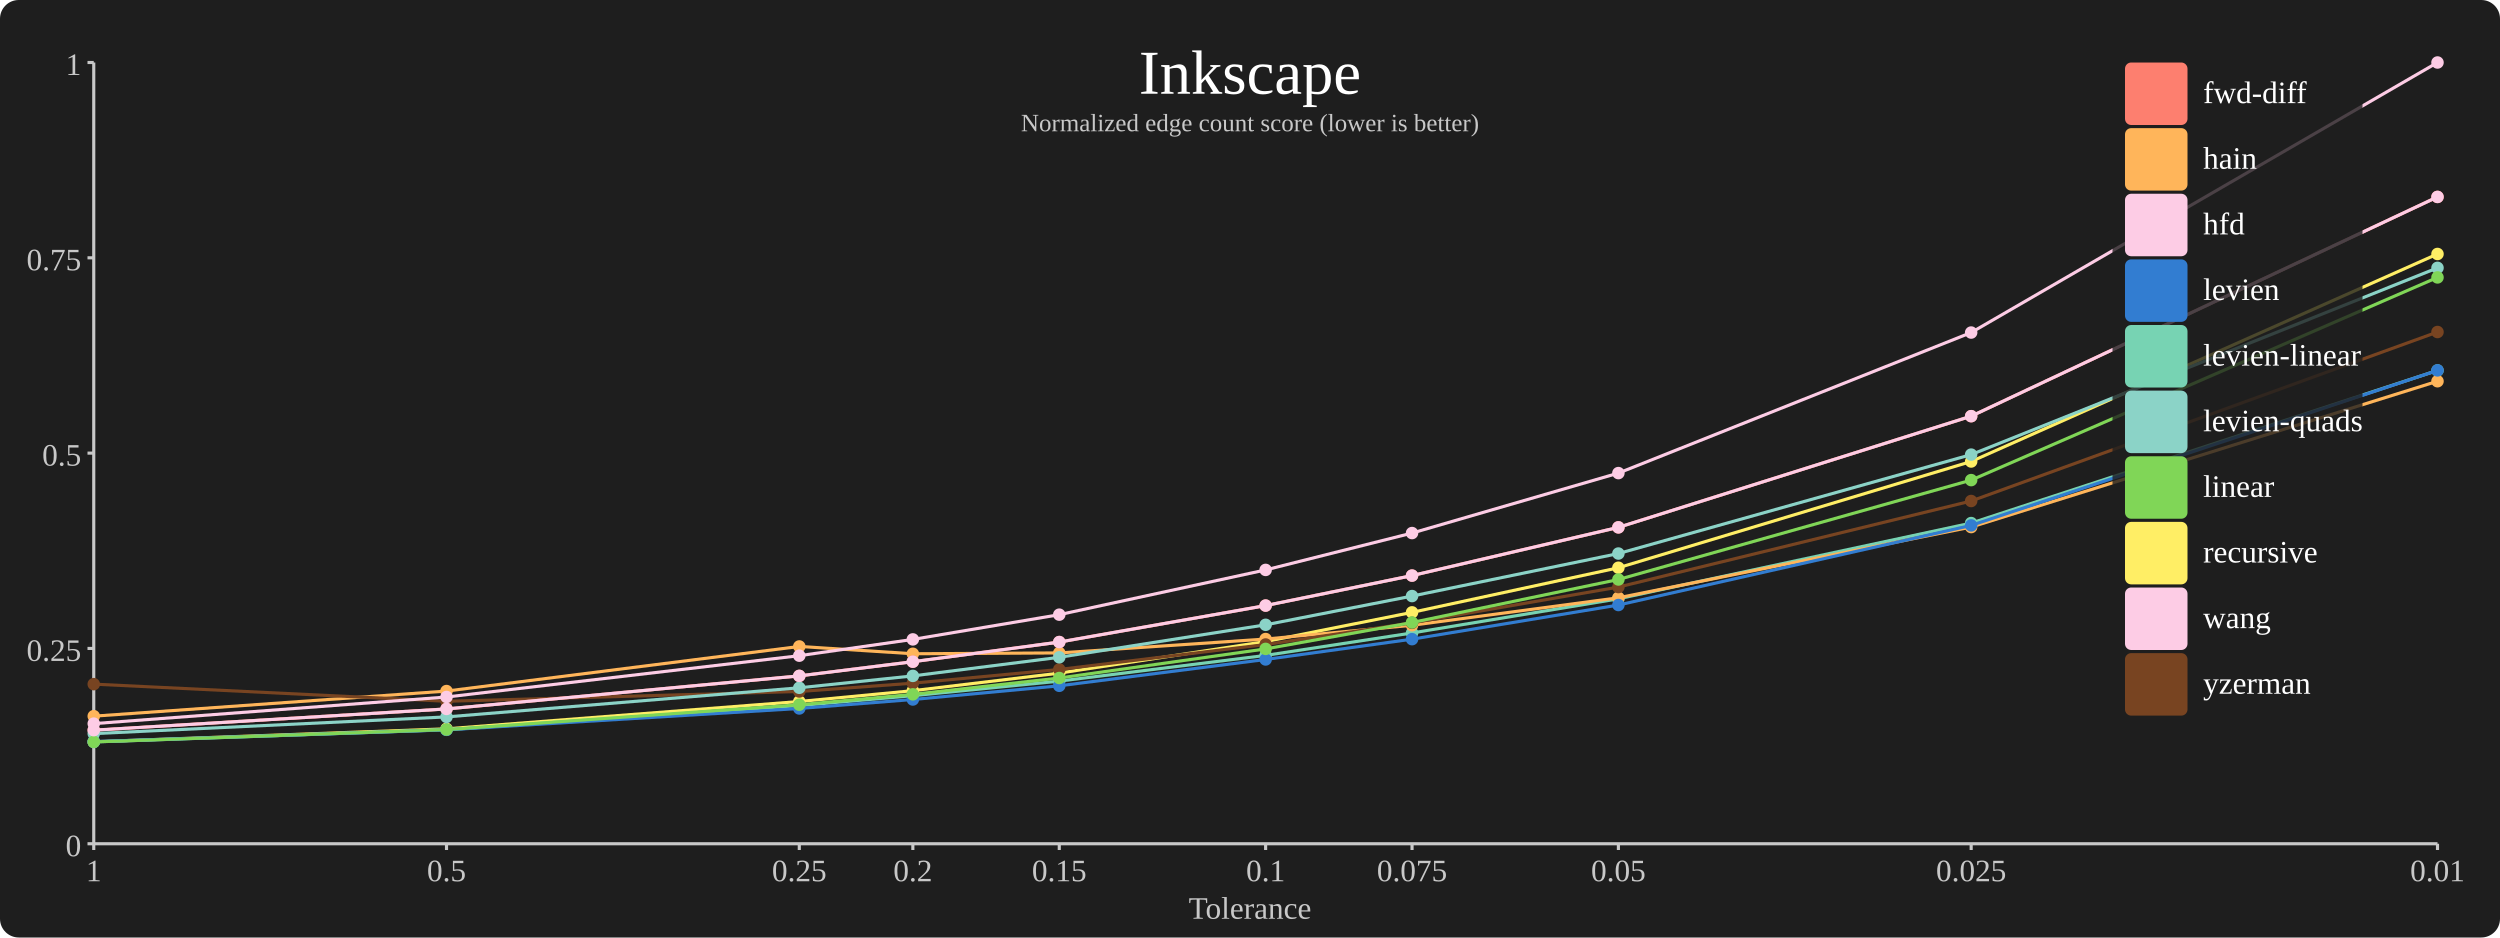
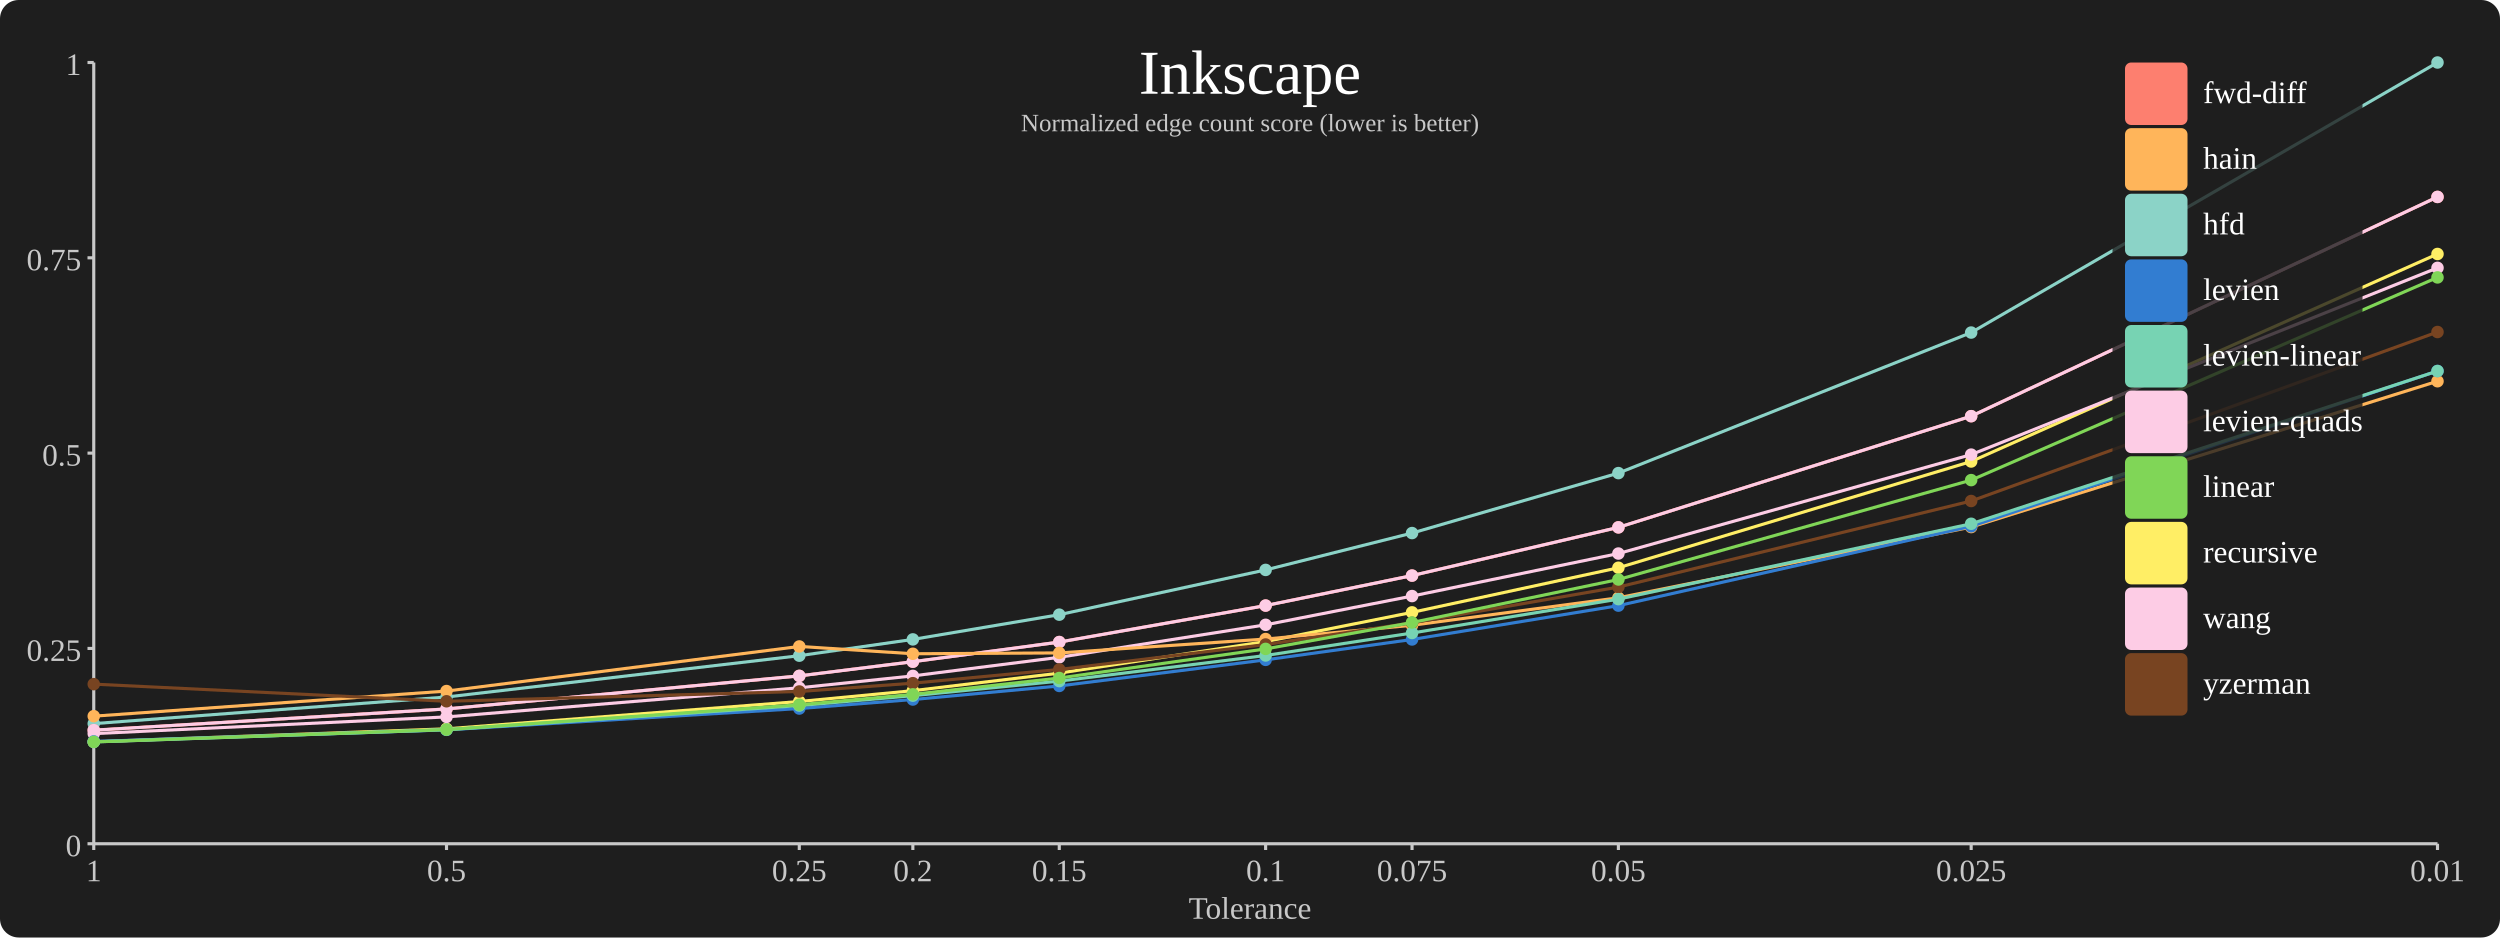
<svg xmlns="http://www.w3.org/2000/svg" viewBox="0 0 800 300">
  <rect x="0" y="0" width="800" height="300" ry="6" style="fill:rgb(30,30,30);stroke:none;fill-opacity:1;stroke-opacity:1;" />
  <path d="M 30 20 L 30 270" style="stroke:rgb(200,200,200);stroke-width:1" />
  <path d="M 30 270 L 780 270" style="stroke:rgb(200,200,200);stroke-width:1" />
  <path d="M 780 270 L 780 272" style="stroke:rgb(200,200,200);stroke-width:1" />
  <text x="780" y="282" style="font-size:10px;fill:rgb(200,200,200);text-anchor:middle;text-align:center;"> 0.01 </text>
  <path d="M 630.772 270 L 630.772 272" style="stroke:rgb(200,200,200);stroke-width:1" />
  <text x="630.772" y="282" style="font-size:10px;fill:rgb(200,200,200);text-anchor:middle;text-align:center;"> 0.025 </text>
  <path d="M 517.886 270 L 517.886 272" style="stroke:rgb(200,200,200);stroke-width:1" />
  <text x="517.886" y="282" style="font-size:10px;fill:rgb(200,200,200);text-anchor:middle;text-align:center;"> 0.05 </text>
  <path d="M 451.852 270 L 451.852 272" style="stroke:rgb(200,200,200);stroke-width:1" />
  <text x="451.852" y="282" style="font-size:10px;fill:rgb(200,200,200);text-anchor:middle;text-align:center;"> 0.075 </text>
  <path d="M 405 270 L 405 272" style="stroke:rgb(200,200,200);stroke-width:1" />
  <text x="405" y="282" style="font-size:10px;fill:rgb(200,200,200);text-anchor:middle;text-align:center;"> 0.1 </text>
  <path d="M 338.966 270 L 338.966 272" style="stroke:rgb(200,200,200);stroke-width:1" />
  <text x="338.966" y="282" style="font-size:10px;fill:rgb(200,200,200);text-anchor:middle;text-align:center;"> 0.15 </text>
  <path d="M 292.114 270 L 292.114 272" style="stroke:rgb(200,200,200);stroke-width:1" />
  <text x="292.114" y="282" style="font-size:10px;fill:rgb(200,200,200);text-anchor:middle;text-align:center;"> 0.2 </text>
  <path d="M 255.773 270 L 255.773 272" style="stroke:rgb(200,200,200);stroke-width:1" />
  <text x="255.773" y="282" style="font-size:10px;fill:rgb(200,200,200);text-anchor:middle;text-align:center;"> 0.25 </text>
  <path d="M 142.886 270 L 142.886 272" style="stroke:rgb(200,200,200);stroke-width:1" />
  <text x="142.886" y="282" style="font-size:10px;fill:rgb(200,200,200);text-anchor:middle;text-align:center;"> 0.5 </text>
  <path d="M 30 270 L 30 272" style="stroke:rgb(200,200,200);stroke-width:1" />
  <text x="30" y="282" style="font-size:10px;fill:rgb(200,200,200);text-anchor:middle;text-align:center;"> 1 </text>
  <path d="M 28 270 L 30 270" style="stroke:rgb(200,200,200);stroke-width:1" />
  <text x="26" y="274" style="font-size:10px;fill:rgb(200,200,200);text-anchor:end;text-align:right;"> 0 </text>
  <path d="M 28 207.5 L 30 207.5" style="stroke:rgb(200,200,200);stroke-width:1" />
  <text x="26" y="211.5" style="font-size:10px;fill:rgb(200,200,200);text-anchor:end;text-align:right;"> 0.25 </text>
  <path d="M 28 145 L 30 145" style="stroke:rgb(200,200,200);stroke-width:1" />
  <text x="26" y="149" style="font-size:10px;fill:rgb(200,200,200);text-anchor:end;text-align:right;"> 0.5 </text>
  <path d="M 28 82.5 L 30 82.5" style="stroke:rgb(200,200,200);stroke-width:1" />
  <text x="26" y="86.5" style="font-size:10px;fill:rgb(200,200,200);text-anchor:end;text-align:right;"> 0.75 </text>
  <path d="M 28 20 L 30 20" style="stroke:rgb(200,200,200);stroke-width:1" />
  <text x="26" y="24" style="font-size:10px;fill:rgb(200,200,200);text-anchor:end;text-align:right;"> 1 </text>
  <text x="400" y="294" style="font-size:10px;fill:rgb(200,200,200);text-anchor:middle;text-align:center;"> Tolerance </text>
+   <circle cx="780" cy="20" r="2" style="fill:rgb(139,211,199);stroke:none;fill-opacity:1;stroke-opacity:1;" />
+   <path d="M 780 20 L 630.772 106.417" style="stroke:rgb(139,211,199);stroke-width:1" />
+   <circle cx="630.772" cy="106.417" r="2" style="fill:rgb(139,211,199);stroke:none;fill-opacity:1;stroke-opacity:1;" />
+   <path d="M 630.772 106.417 L 517.886 151.39" style="stroke:rgb(139,211,199);stroke-width:1" />
+   <circle cx="517.886" cy="151.39" r="2" style="fill:rgb(139,211,199);stroke:none;fill-opacity:1;stroke-opacity:1;" />
+   <path d="M 517.886 151.39 L 451.852 170.58" style="stroke:rgb(139,211,199);stroke-width:1" />
+   <circle cx="451.852" cy="170.58" r="2" style="fill:rgb(139,211,199);stroke:none;fill-opacity:1;stroke-opacity:1;" />
+   <path d="M 451.852 170.58 L 405 182.373" style="stroke:rgb(139,211,199);stroke-width:1" />
+   <circle cx="405" cy="182.373" r="2" style="fill:rgb(139,211,199);stroke:none;fill-opacity:1;stroke-opacity:1;" />
+   <path d="M 405 182.373 L 338.966 196.692" style="stroke:rgb(139,211,199);stroke-width:1" />
+   <circle cx="338.966" cy="196.692" r="2" style="fill:rgb(139,211,199);stroke:none;fill-opacity:1;stroke-opacity:1;" />
+   <path d="M 338.966 196.692 L 292.114 204.607" style="stroke:rgb(139,211,199);stroke-width:1" />
+   <circle cx="292.114" cy="204.607" r="2" style="fill:rgb(139,211,199);stroke:none;fill-opacity:1;stroke-opacity:1;" />
+   <path d="M 292.114 204.607 L 255.773 209.82" style="stroke:rgb(139,211,199);stroke-width:1" />
+   <circle cx="255.773" cy="209.82" r="2" style="fill:rgb(139,211,199);stroke:none;fill-opacity:1;stroke-opacity:1;" />
+   <path d="M 255.773 209.82 L 142.886 223.037" style="stroke:rgb(139,211,199);stroke-width:1" />
+   <circle cx="142.886" cy="223.037" r="2" style="fill:rgb(139,211,199);stroke:none;fill-opacity:1;stroke-opacity:1;" />
+   <path d="M 142.886 223.037 L 30 231.558" style="stroke:rgb(139,211,199);stroke-width:1" />
+   <circle cx="30" cy="231.558" r="2" style="fill:rgb(139,211,199);stroke:none;fill-opacity:1;stroke-opacity:1;" />
  <circle cx="780" cy="81.275" r="2" style="fill:rgb(255,238,101);stroke:none;fill-opacity:1;stroke-opacity:1;" />
  <path d="M 780 81.275 L 630.772 147.677" style="stroke:rgb(255,238,101);stroke-width:1" />
  <circle cx="630.772" cy="147.677" r="2" style="fill:rgb(255,238,101);stroke:none;fill-opacity:1;stroke-opacity:1;" />
  <path d="M 630.772 147.677 L 517.886 181.677" style="stroke:rgb(255,238,101);stroke-width:1" />
  <circle cx="517.886" cy="181.677" r="2" style="fill:rgb(255,238,101);stroke:none;fill-opacity:1;stroke-opacity:1;" />
  <path d="M 517.886 181.677 L 451.852 195.952" style="stroke:rgb(255,238,101);stroke-width:1" />
  <circle cx="451.852" cy="195.952" r="2" style="fill:rgb(255,238,101);stroke:none;fill-opacity:1;stroke-opacity:1;" />
  <path d="M 451.852 195.952 L 405 205.295" style="stroke:rgb(255,238,101);stroke-width:1" />
  <circle cx="405" cy="205.295" r="2" style="fill:rgb(255,238,101);stroke:none;fill-opacity:1;stroke-opacity:1;" />
  <path d="M 405 205.295 L 338.966 215.4" style="stroke:rgb(255,238,101);stroke-width:1" />
  <circle cx="338.966" cy="215.4" r="2" style="fill:rgb(255,238,101);stroke:none;fill-opacity:1;stroke-opacity:1;" />
  <path d="M 338.966 215.4 L 292.114 221.015" style="stroke:rgb(255,238,101);stroke-width:1" />
  <circle cx="292.114" cy="221.015" r="2" style="fill:rgb(255,238,101);stroke:none;fill-opacity:1;stroke-opacity:1;" />
  <path d="M 292.114 221.015 L 255.773 224.478" style="stroke:rgb(255,238,101);stroke-width:1" />
  <circle cx="255.773" cy="224.478" r="2" style="fill:rgb(255,238,101);stroke:none;fill-opacity:1;stroke-opacity:1;" />
  <path d="M 255.773 224.478 L 142.886 233.225" style="stroke:rgb(255,238,101);stroke-width:1" />
  <circle cx="142.886" cy="233.225" r="2" style="fill:rgb(255,238,101);stroke:none;fill-opacity:1;stroke-opacity:1;" />
  <path d="M 142.886 233.225 L 30 237.35" style="stroke:rgb(255,238,101);stroke-width:1" />
  <circle cx="30" cy="237.35" r="2" style="fill:rgb(255,238,101);stroke:none;fill-opacity:1;stroke-opacity:1;" />
-   <circle cx="780" cy="118.542" r="2" style="fill:rgb(119,211,179);stroke:none;fill-opacity:1;stroke-opacity:1;" />
-   <path d="M 780 118.542 L 630.772 167.385" style="stroke:rgb(119,211,179);stroke-width:1" />
-   <circle cx="630.772" cy="167.385" r="2" style="fill:rgb(119,211,179);stroke:none;fill-opacity:1;stroke-opacity:1;" />
-   <path d="M 630.772 167.385 L 517.886 191.618" style="stroke:rgb(119,211,179);stroke-width:1" />
-   <circle cx="517.886" cy="191.618" r="2" style="fill:rgb(119,211,179);stroke:none;fill-opacity:1;stroke-opacity:1;" />
-   <path d="M 517.886 191.618 L 451.852 202.543" style="stroke:rgb(119,211,179);stroke-width:1" />
-   <circle cx="451.852" cy="202.543" r="2" style="fill:rgb(119,211,179);stroke:none;fill-opacity:1;stroke-opacity:1;" />
-   <path d="M 451.852 202.543 L 405 209.725" style="stroke:rgb(119,211,179);stroke-width:1" />
-   <circle cx="405" cy="209.725" r="2" style="fill:rgb(119,211,179);stroke:none;fill-opacity:1;stroke-opacity:1;" />
-   <path d="M 405 209.725 L 338.966 217.958" style="stroke:rgb(119,211,179);stroke-width:1" />
-   <circle cx="338.966" cy="217.958" r="2" style="fill:rgb(119,211,179);stroke:none;fill-opacity:1;stroke-opacity:1;" />
-   <path d="M 338.966 217.958 L 292.114 222.618" style="stroke:rgb(119,211,179);stroke-width:1" />
-   <circle cx="292.114" cy="222.618" r="2" style="fill:rgb(119,211,179);stroke:none;fill-opacity:1;stroke-opacity:1;" />
-   <path d="M 292.114 222.618 L 255.773 225.775" style="stroke:rgb(119,211,179);stroke-width:1" />
-   <circle cx="255.773" cy="225.775" r="2" style="fill:rgb(119,211,179);stroke:none;fill-opacity:1;stroke-opacity:1;" />
-   <path d="M 255.773 225.775 L 142.886 233.515" style="stroke:rgb(119,211,179);stroke-width:1" />
-   <circle cx="142.886" cy="233.515" r="2" style="fill:rgb(119,211,179);stroke:none;fill-opacity:1;stroke-opacity:1;" />
-   <path d="M 142.886 233.515 L 30 237.425" style="stroke:rgb(119,211,179);stroke-width:1" />
-   <circle cx="30" cy="237.425" r="2" style="fill:rgb(119,211,179);stroke:none;fill-opacity:1;stroke-opacity:1;" />
+   <circle cx="780" cy="63.015" r="2" style="fill:rgb(253,127,111);stroke:none;fill-opacity:1;stroke-opacity:1;" />
+   <path d="M 780 63.015 L 630.772 133.175" style="stroke:rgb(253,127,111);stroke-width:1" />
+   <circle cx="630.772" cy="133.175" r="2" style="fill:rgb(253,127,111);stroke:none;fill-opacity:1;stroke-opacity:1;" />
+   <path d="M 630.772 133.175 L 517.886 168.755" style="stroke:rgb(253,127,111);stroke-width:1" />
+   <circle cx="517.886" cy="168.755" r="2" style="fill:rgb(253,127,111);stroke:none;fill-opacity:1;stroke-opacity:1;" />
+   <path d="M 517.886 168.755 L 451.852 184.188" style="stroke:rgb(253,127,111);stroke-width:1" />
+   <circle cx="451.852" cy="184.188" r="2" style="fill:rgb(253,127,111);stroke:none;fill-opacity:1;stroke-opacity:1;" />
+   <path d="M 451.852 184.188 L 405 193.782" style="stroke:rgb(253,127,111);stroke-width:1" />
+   <circle cx="405" cy="193.782" r="2" style="fill:rgb(253,127,111);stroke:none;fill-opacity:1;stroke-opacity:1;" />
+   <path d="M 405 193.782 L 338.966 205.457" style="stroke:rgb(253,127,111);stroke-width:1" />
+   <circle cx="338.966" cy="205.457" r="2" style="fill:rgb(253,127,111);stroke:none;fill-opacity:1;stroke-opacity:1;" />
+   <path d="M 338.966 205.457 L 292.114 211.743" style="stroke:rgb(253,127,111);stroke-width:1" />
+   <circle cx="292.114" cy="211.743" r="2" style="fill:rgb(253,127,111);stroke:none;fill-opacity:1;stroke-opacity:1;" />
+   <path d="M 292.114 211.743 L 255.773 216.28" style="stroke:rgb(253,127,111);stroke-width:1" />
+   <circle cx="255.773" cy="216.28" r="2" style="fill:rgb(253,127,111);stroke:none;fill-opacity:1;stroke-opacity:1;" />
+   <path d="M 255.773 216.28 L 142.886 226.855" style="stroke:rgb(253,127,111);stroke-width:1" />
+   <circle cx="142.886" cy="226.855" r="2" style="fill:rgb(253,127,111);stroke:none;fill-opacity:1;stroke-opacity:1;" />
+   <path d="M 142.886 226.855 L 30 233.655" style="stroke:rgb(253,127,111);stroke-width:1" />
+   <circle cx="30" cy="233.655" r="2" style="fill:rgb(253,127,111);stroke:none;fill-opacity:1;stroke-opacity:1;" />
+   <circle cx="780" cy="63.015" r="2" style="fill:rgb(253,204,229);stroke:none;fill-opacity:1;stroke-opacity:1;" />
+   <path d="M 780 63.015 L 630.772 133.175" style="stroke:rgb(253,204,229);stroke-width:1" />
+   <circle cx="630.772" cy="133.175" r="2" style="fill:rgb(253,204,229);stroke:none;fill-opacity:1;stroke-opacity:1;" />
+   <path d="M 630.772 133.175 L 517.886 168.755" style="stroke:rgb(253,204,229);stroke-width:1" />
+   <circle cx="517.886" cy="168.755" r="2" style="fill:rgb(253,204,229);stroke:none;fill-opacity:1;stroke-opacity:1;" />
+   <path d="M 517.886 168.755 L 451.852 184.188" style="stroke:rgb(253,204,229);stroke-width:1" />
+   <circle cx="451.852" cy="184.188" r="2" style="fill:rgb(253,204,229);stroke:none;fill-opacity:1;stroke-opacity:1;" />
+   <path d="M 451.852 184.188 L 405 193.782" style="stroke:rgb(253,204,229);stroke-width:1" />
+   <circle cx="405" cy="193.782" r="2" style="fill:rgb(253,204,229);stroke:none;fill-opacity:1;stroke-opacity:1;" />
+   <path d="M 405 193.782 L 338.966 205.457" style="stroke:rgb(253,204,229);stroke-width:1" />
+   <circle cx="338.966" cy="205.457" r="2" style="fill:rgb(253,204,229);stroke:none;fill-opacity:1;stroke-opacity:1;" />
+   <path d="M 338.966 205.457 L 292.114 211.743" style="stroke:rgb(253,204,229);stroke-width:1" />
+   <circle cx="292.114" cy="211.743" r="2" style="fill:rgb(253,204,229);stroke:none;fill-opacity:1;stroke-opacity:1;" />
+   <path d="M 292.114 211.743 L 255.773 216.28" style="stroke:rgb(253,204,229);stroke-width:1" />
+   <circle cx="255.773" cy="216.28" r="2" style="fill:rgb(253,204,229);stroke:none;fill-opacity:1;stroke-opacity:1;" />
+   <path d="M 255.773 216.28 L 142.886 226.855" style="stroke:rgb(253,204,229);stroke-width:1" />
+   <circle cx="142.886" cy="226.855" r="2" style="fill:rgb(253,204,229);stroke:none;fill-opacity:1;stroke-opacity:1;" />
+   <path d="M 142.886 226.855 L 30 233.655" style="stroke:rgb(253,204,229);stroke-width:1" />
+   <circle cx="30" cy="233.655" r="2" style="fill:rgb(253,204,229);stroke:none;fill-opacity:1;stroke-opacity:1;" />
+   <circle cx="780" cy="85.715" r="2" style="fill:rgb(253,204,229);stroke:none;fill-opacity:1;stroke-opacity:1;" />
+   <path d="M 780 85.715 L 630.772 145.475" style="stroke:rgb(253,204,229);stroke-width:1" />
+   <circle cx="630.772" cy="145.475" r="2" style="fill:rgb(253,204,229);stroke:none;fill-opacity:1;stroke-opacity:1;" />
+   <path d="M 630.772 145.475 L 517.886 177.132" style="stroke:rgb(253,204,229);stroke-width:1" />
+   <circle cx="517.886" cy="177.132" r="2" style="fill:rgb(253,204,229);stroke:none;fill-opacity:1;stroke-opacity:1;" />
+   <path d="M 517.886 177.132 L 451.852 190.74" style="stroke:rgb(253,204,229);stroke-width:1" />
+   <circle cx="451.852" cy="190.74" r="2" style="fill:rgb(253,204,229);stroke:none;fill-opacity:1;stroke-opacity:1;" />
+   <path d="M 451.852 190.74 L 405 199.938" style="stroke:rgb(253,204,229);stroke-width:1" />
+   <circle cx="405" cy="199.938" r="2" style="fill:rgb(253,204,229);stroke:none;fill-opacity:1;stroke-opacity:1;" />
+   <path d="M 405 199.938 L 338.966 210.333" style="stroke:rgb(253,204,229);stroke-width:1" />
+   <circle cx="338.966" cy="210.333" r="2" style="fill:rgb(253,204,229);stroke:none;fill-opacity:1;stroke-opacity:1;" />
+   <path d="M 338.966 210.333 L 292.114 216.285" style="stroke:rgb(253,204,229);stroke-width:1" />
+   <circle cx="292.114" cy="216.285" r="2" style="fill:rgb(253,204,229);stroke:none;fill-opacity:1;stroke-opacity:1;" />
+   <path d="M 292.114 216.285 L 255.773 220.093" style="stroke:rgb(253,204,229);stroke-width:1" />
+   <circle cx="255.773" cy="220.093" r="2" style="fill:rgb(253,204,229);stroke:none;fill-opacity:1;stroke-opacity:1;" />
+   <path d="M 255.773 220.093 L 142.886 229.41" style="stroke:rgb(253,204,229);stroke-width:1" />
+   <circle cx="142.886" cy="229.41" r="2" style="fill:rgb(253,204,229);stroke:none;fill-opacity:1;stroke-opacity:1;" />
+   <path d="M 142.886 229.41 L 30 234.755" style="stroke:rgb(253,204,229);stroke-width:1" />
+   <circle cx="30" cy="234.755" r="2" style="fill:rgb(253,204,229);stroke:none;fill-opacity:1;stroke-opacity:1;" />
  <circle cx="780" cy="121.995" r="2" style="fill:rgb(255,181,90);stroke:none;fill-opacity:1;stroke-opacity:1;" />
  <path d="M 780 121.995 L 630.772 168.66" style="stroke:rgb(255,181,90);stroke-width:1" />
  <circle cx="630.772" cy="168.66" r="2" style="fill:rgb(255,181,90);stroke:none;fill-opacity:1;stroke-opacity:1;" />
  <path d="M 630.772 168.66 L 517.886 191.287" style="stroke:rgb(255,181,90);stroke-width:1" />
  <circle cx="517.886" cy="191.287" r="2" style="fill:rgb(255,181,90);stroke:none;fill-opacity:1;stroke-opacity:1;" />
  <path d="M 517.886 191.287 L 451.852 200.085" style="stroke:rgb(255,181,90);stroke-width:1" />
  <circle cx="451.852" cy="200.085" r="2" style="fill:rgb(255,181,90);stroke:none;fill-opacity:1;stroke-opacity:1;" />
  <path d="M 451.852 200.085 L 405 204.493" style="stroke:rgb(255,181,90);stroke-width:1" />
  <circle cx="405" cy="204.493" r="2" style="fill:rgb(255,181,90);stroke:none;fill-opacity:1;stroke-opacity:1;" />
  <path d="M 405 204.493 L 338.966 208.933" style="stroke:rgb(255,181,90);stroke-width:1" />
  <circle cx="338.966" cy="208.933" r="2" style="fill:rgb(255,181,90);stroke:none;fill-opacity:1;stroke-opacity:1;" />
  <path d="M 338.966 208.933 L 292.114 209.208" style="stroke:rgb(255,181,90);stroke-width:1" />
  <circle cx="292.114" cy="209.208" r="2" style="fill:rgb(255,181,90);stroke:none;fill-opacity:1;stroke-opacity:1;" />
  <path d="M 292.114 209.208 L 255.773 206.865" style="stroke:rgb(255,181,90);stroke-width:1" />
  <circle cx="255.773" cy="206.865" r="2" style="fill:rgb(255,181,90);stroke:none;fill-opacity:1;stroke-opacity:1;" />
  <path d="M 255.773 206.865 L 142.886 221.137" style="stroke:rgb(255,181,90);stroke-width:1" />
  <circle cx="142.886" cy="221.137" r="2" style="fill:rgb(255,181,90);stroke:none;fill-opacity:1;stroke-opacity:1;" />
  <path d="M 142.886 221.137 L 30 229.175" style="stroke:rgb(255,181,90);stroke-width:1" />
  <circle cx="30" cy="229.175" r="2" style="fill:rgb(255,181,90);stroke:none;fill-opacity:1;stroke-opacity:1;" />
  <circle cx="780" cy="106.242" r="2" style="fill:rgb(120,68,33);stroke:none;fill-opacity:1;stroke-opacity:1;" />
  <path d="M 780 106.242 L 630.772 160.323" style="stroke:rgb(120,68,33);stroke-width:1" />
  <circle cx="630.772" cy="160.323" r="2" style="fill:rgb(120,68,33);stroke:none;fill-opacity:1;stroke-opacity:1;" />
  <path d="M 630.772 160.323 L 517.886 187.86" style="stroke:rgb(120,68,33);stroke-width:1" />
  <circle cx="517.886" cy="187.86" r="2" style="fill:rgb(120,68,33);stroke:none;fill-opacity:1;stroke-opacity:1;" />
  <path d="M 517.886 187.86 L 451.852 199.31" style="stroke:rgb(120,68,33);stroke-width:1" />
  <circle cx="451.852" cy="199.31" r="2" style="fill:rgb(120,68,33);stroke:none;fill-opacity:1;stroke-opacity:1;" />
  <path d="M 451.852 199.31 L 405 206.238" style="stroke:rgb(120,68,33);stroke-width:1" />
  <circle cx="405" cy="206.238" r="2" style="fill:rgb(120,68,33);stroke:none;fill-opacity:1;stroke-opacity:1;" />
  <path d="M 405 206.238 L 338.966 214.22" style="stroke:rgb(120,68,33);stroke-width:1" />
  <circle cx="338.966" cy="214.22" r="2" style="fill:rgb(120,68,33);stroke:none;fill-opacity:1;stroke-opacity:1;" />
  <path d="M 338.966 214.22 L 292.114 218.615" style="stroke:rgb(120,68,33);stroke-width:1" />
  <circle cx="292.114" cy="218.615" r="2" style="fill:rgb(120,68,33);stroke:none;fill-opacity:1;stroke-opacity:1;" />
  <path d="M 292.114 218.615 L 255.773 221.275" style="stroke:rgb(120,68,33);stroke-width:1" />
  <circle cx="255.773" cy="221.275" r="2" style="fill:rgb(120,68,33);stroke:none;fill-opacity:1;stroke-opacity:1;" />
  <path d="M 255.773 221.275 L 142.886 224.407" style="stroke:rgb(120,68,33);stroke-width:1" />
  <circle cx="142.886" cy="224.407" r="2" style="fill:rgb(120,68,33);stroke:none;fill-opacity:1;stroke-opacity:1;" />
  <path d="M 142.886 224.407 L 30 218.925" style="stroke:rgb(120,68,33);stroke-width:1" />
  <circle cx="30" cy="218.925" r="2" style="fill:rgb(120,68,33);stroke:none;fill-opacity:1;stroke-opacity:1;" />
-   <circle cx="780" cy="118.528" r="2" style="fill:rgb(50,125,209);stroke:none;fill-opacity:1;stroke-opacity:1;" />
-   <path d="M 780 118.528 L 630.772 168.123" style="stroke:rgb(50,125,209);stroke-width:1" />
-   <circle cx="630.772" cy="168.123" r="2" style="fill:rgb(50,125,209);stroke:none;fill-opacity:1;stroke-opacity:1;" />
-   <path d="M 630.772 168.123 L 517.886 193.607" style="stroke:rgb(50,125,209);stroke-width:1" />
-   <circle cx="517.886" cy="193.607" r="2" style="fill:rgb(50,125,209);stroke:none;fill-opacity:1;stroke-opacity:1;" />
-   <path d="M 517.886 193.607 L 451.852 204.53" style="stroke:rgb(50,125,209);stroke-width:1" />
-   <circle cx="451.852" cy="204.53" r="2" style="fill:rgb(50,125,209);stroke:none;fill-opacity:1;stroke-opacity:1;" />
-   <path d="M 451.852 204.53 L 405 211.028" style="stroke:rgb(50,125,209);stroke-width:1" />
-   <circle cx="405" cy="211.028" r="2" style="fill:rgb(50,125,209);stroke:none;fill-opacity:1;stroke-opacity:1;" />
-   <path d="M 405 211.028 L 338.966 219.458" style="stroke:rgb(50,125,209);stroke-width:1" />
-   <circle cx="338.966" cy="219.458" r="2" style="fill:rgb(50,125,209);stroke:none;fill-opacity:1;stroke-opacity:1;" />
-   <path d="M 338.966 219.458 L 292.114 223.84" style="stroke:rgb(50,125,209);stroke-width:1" />
-   <circle cx="292.114" cy="223.84" r="2" style="fill:rgb(50,125,209);stroke:none;fill-opacity:1;stroke-opacity:1;" />
-   <path d="M 292.114 223.84 L 255.773 226.71" style="stroke:rgb(50,125,209);stroke-width:1" />
-   <circle cx="255.773" cy="226.71" r="2" style="fill:rgb(50,125,209);stroke:none;fill-opacity:1;stroke-opacity:1;" />
-   <path d="M 255.773 226.71 L 142.886 233.553" style="stroke:rgb(50,125,209);stroke-width:1" />
-   <circle cx="142.886" cy="233.553" r="2" style="fill:rgb(50,125,209);stroke:none;fill-opacity:1;stroke-opacity:1;" />
-   <path d="M 142.886 233.553 L 30 237.295" style="stroke:rgb(50,125,209);stroke-width:1" />
-   <circle cx="30" cy="237.295" r="2" style="fill:rgb(50,125,209);stroke:none;fill-opacity:1;stroke-opacity:1;" />
-   <circle cx="780" cy="63.015" r="2" style="fill:rgb(253,127,111);stroke:none;fill-opacity:1;stroke-opacity:1;" />
-   <path d="M 780 63.015 L 630.772 133.175" style="stroke:rgb(253,127,111);stroke-width:1" />
-   <circle cx="630.772" cy="133.175" r="2" style="fill:rgb(253,127,111);stroke:none;fill-opacity:1;stroke-opacity:1;" />
-   <path d="M 630.772 133.175 L 517.886 168.755" style="stroke:rgb(253,127,111);stroke-width:1" />
-   <circle cx="517.886" cy="168.755" r="2" style="fill:rgb(253,127,111);stroke:none;fill-opacity:1;stroke-opacity:1;" />
-   <path d="M 517.886 168.755 L 451.852 184.188" style="stroke:rgb(253,127,111);stroke-width:1" />
-   <circle cx="451.852" cy="184.188" r="2" style="fill:rgb(253,127,111);stroke:none;fill-opacity:1;stroke-opacity:1;" />
-   <path d="M 451.852 184.188 L 405 193.782" style="stroke:rgb(253,127,111);stroke-width:1" />
-   <circle cx="405" cy="193.782" r="2" style="fill:rgb(253,127,111);stroke:none;fill-opacity:1;stroke-opacity:1;" />
-   <path d="M 405 193.782 L 338.966 205.457" style="stroke:rgb(253,127,111);stroke-width:1" />
-   <circle cx="338.966" cy="205.457" r="2" style="fill:rgb(253,127,111);stroke:none;fill-opacity:1;stroke-opacity:1;" />
-   <path d="M 338.966 205.457 L 292.114 211.743" style="stroke:rgb(253,127,111);stroke-width:1" />
-   <circle cx="292.114" cy="211.743" r="2" style="fill:rgb(253,127,111);stroke:none;fill-opacity:1;stroke-opacity:1;" />
-   <path d="M 292.114 211.743 L 255.773 216.28" style="stroke:rgb(253,127,111);stroke-width:1" />
-   <circle cx="255.773" cy="216.28" r="2" style="fill:rgb(253,127,111);stroke:none;fill-opacity:1;stroke-opacity:1;" />
-   <path d="M 255.773 216.28 L 142.886 226.855" style="stroke:rgb(253,127,111);stroke-width:1" />
-   <circle cx="142.886" cy="226.855" r="2" style="fill:rgb(253,127,111);stroke:none;fill-opacity:1;stroke-opacity:1;" />
-   <path d="M 142.886 226.855 L 30 233.655" style="stroke:rgb(253,127,111);stroke-width:1" />
-   <circle cx="30" cy="233.655" r="2" style="fill:rgb(253,127,111);stroke:none;fill-opacity:1;stroke-opacity:1;" />
-   <circle cx="780" cy="85.715" r="2" style="fill:rgb(139,211,199);stroke:none;fill-opacity:1;stroke-opacity:1;" />
-   <path d="M 780 85.715 L 630.772 145.475" style="stroke:rgb(139,211,199);stroke-width:1" />
-   <circle cx="630.772" cy="145.475" r="2" style="fill:rgb(139,211,199);stroke:none;fill-opacity:1;stroke-opacity:1;" />
-   <path d="M 630.772 145.475 L 517.886 177.132" style="stroke:rgb(139,211,199);stroke-width:1" />
-   <circle cx="517.886" cy="177.132" r="2" style="fill:rgb(139,211,199);stroke:none;fill-opacity:1;stroke-opacity:1;" />
-   <path d="M 517.886 177.132 L 451.852 190.74" style="stroke:rgb(139,211,199);stroke-width:1" />
-   <circle cx="451.852" cy="190.74" r="2" style="fill:rgb(139,211,199);stroke:none;fill-opacity:1;stroke-opacity:1;" />
-   <path d="M 451.852 190.74 L 405 199.938" style="stroke:rgb(139,211,199);stroke-width:1" />
-   <circle cx="405" cy="199.938" r="2" style="fill:rgb(139,211,199);stroke:none;fill-opacity:1;stroke-opacity:1;" />
-   <path d="M 405 199.938 L 338.966 210.333" style="stroke:rgb(139,211,199);stroke-width:1" />
-   <circle cx="338.966" cy="210.333" r="2" style="fill:rgb(139,211,199);stroke:none;fill-opacity:1;stroke-opacity:1;" />
-   <path d="M 338.966 210.333 L 292.114 216.285" style="stroke:rgb(139,211,199);stroke-width:1" />
-   <circle cx="292.114" cy="216.285" r="2" style="fill:rgb(139,211,199);stroke:none;fill-opacity:1;stroke-opacity:1;" />
-   <path d="M 292.114 216.285 L 255.773 220.093" style="stroke:rgb(139,211,199);stroke-width:1" />
-   <circle cx="255.773" cy="220.093" r="2" style="fill:rgb(139,211,199);stroke:none;fill-opacity:1;stroke-opacity:1;" />
-   <path d="M 255.773 220.093 L 142.886 229.41" style="stroke:rgb(139,211,199);stroke-width:1" />
-   <circle cx="142.886" cy="229.41" r="2" style="fill:rgb(139,211,199);stroke:none;fill-opacity:1;stroke-opacity:1;" />
-   <path d="M 142.886 229.41 L 30 234.755" style="stroke:rgb(139,211,199);stroke-width:1" />
-   <circle cx="30" cy="234.755" r="2" style="fill:rgb(139,211,199);stroke:none;fill-opacity:1;stroke-opacity:1;" />
-   <circle cx="780" cy="20" r="2" style="fill:rgb(253,204,229);stroke:none;fill-opacity:1;stroke-opacity:1;" />
-   <path d="M 780 20 L 630.772 106.417" style="stroke:rgb(253,204,229);stroke-width:1" />
-   <circle cx="630.772" cy="106.417" r="2" style="fill:rgb(253,204,229);stroke:none;fill-opacity:1;stroke-opacity:1;" />
-   <path d="M 630.772 106.417 L 517.886 151.39" style="stroke:rgb(253,204,229);stroke-width:1" />
-   <circle cx="517.886" cy="151.39" r="2" style="fill:rgb(253,204,229);stroke:none;fill-opacity:1;stroke-opacity:1;" />
-   <path d="M 517.886 151.39 L 451.852 170.58" style="stroke:rgb(253,204,229);stroke-width:1" />
-   <circle cx="451.852" cy="170.58" r="2" style="fill:rgb(253,204,229);stroke:none;fill-opacity:1;stroke-opacity:1;" />
-   <path d="M 451.852 170.58 L 405 182.373" style="stroke:rgb(253,204,229);stroke-width:1" />
-   <circle cx="405" cy="182.373" r="2" style="fill:rgb(253,204,229);stroke:none;fill-opacity:1;stroke-opacity:1;" />
-   <path d="M 405 182.373 L 338.966 196.692" style="stroke:rgb(253,204,229);stroke-width:1" />
-   <circle cx="338.966" cy="196.692" r="2" style="fill:rgb(253,204,229);stroke:none;fill-opacity:1;stroke-opacity:1;" />
-   <path d="M 338.966 196.692 L 292.114 204.607" style="stroke:rgb(253,204,229);stroke-width:1" />
-   <circle cx="292.114" cy="204.607" r="2" style="fill:rgb(253,204,229);stroke:none;fill-opacity:1;stroke-opacity:1;" />
-   <path d="M 292.114 204.607 L 255.773 209.82" style="stroke:rgb(253,204,229);stroke-width:1" />
-   <circle cx="255.773" cy="209.82" r="2" style="fill:rgb(253,204,229);stroke:none;fill-opacity:1;stroke-opacity:1;" />
-   <path d="M 255.773 209.82 L 142.886 223.037" style="stroke:rgb(253,204,229);stroke-width:1" />
-   <circle cx="142.886" cy="223.037" r="2" style="fill:rgb(253,204,229);stroke:none;fill-opacity:1;stroke-opacity:1;" />
-   <path d="M 142.886 223.037 L 30 231.558" style="stroke:rgb(253,204,229);stroke-width:1" />
-   <circle cx="30" cy="231.558" r="2" style="fill:rgb(253,204,229);stroke:none;fill-opacity:1;stroke-opacity:1;" />
+   <circle cx="780" cy="118.715" r="2" style="fill:rgb(50,125,209);stroke:none;fill-opacity:1;stroke-opacity:1;" />
+   <path d="M 780 118.715 L 630.772 168.403" style="stroke:rgb(50,125,209);stroke-width:1" />
+   <circle cx="630.772" cy="168.403" r="2" style="fill:rgb(50,125,209);stroke:none;fill-opacity:1;stroke-opacity:1;" />
+   <path d="M 630.772 168.403 L 517.886 193.8" style="stroke:rgb(50,125,209);stroke-width:1" />
+   <circle cx="517.886" cy="193.8" r="2" style="fill:rgb(50,125,209);stroke:none;fill-opacity:1;stroke-opacity:1;" />
+   <path d="M 517.886 193.8 L 451.852 204.627" style="stroke:rgb(50,125,209);stroke-width:1" />
+   <circle cx="451.852" cy="204.627" r="2" style="fill:rgb(50,125,209);stroke:none;fill-opacity:1;stroke-opacity:1;" />
+   <path d="M 451.852 204.627 L 405 211.153" style="stroke:rgb(50,125,209);stroke-width:1" />
+   <circle cx="405" cy="211.153" r="2" style="fill:rgb(50,125,209);stroke:none;fill-opacity:1;stroke-opacity:1;" />
+   <path d="M 405 211.153 L 338.966 219.5" style="stroke:rgb(50,125,209);stroke-width:1" />
+   <circle cx="338.966" cy="219.5" r="2" style="fill:rgb(50,125,209);stroke:none;fill-opacity:1;stroke-opacity:1;" />
+   <path d="M 338.966 219.5 L 292.114 223.85" style="stroke:rgb(50,125,209);stroke-width:1" />
+   <circle cx="292.114" cy="223.85" r="2" style="fill:rgb(50,125,209);stroke:none;fill-opacity:1;stroke-opacity:1;" />
+   <path d="M 292.114 223.85 L 255.773 226.735" style="stroke:rgb(50,125,209);stroke-width:1" />
+   <circle cx="255.773" cy="226.735" r="2" style="fill:rgb(50,125,209);stroke:none;fill-opacity:1;stroke-opacity:1;" />
+   <path d="M 255.773 226.735 L 142.886 233.548" style="stroke:rgb(50,125,209);stroke-width:1" />
+   <circle cx="142.886" cy="233.548" r="2" style="fill:rgb(50,125,209);stroke:none;fill-opacity:1;stroke-opacity:1;" />
+   <path d="M 142.886 233.548 L 30 237.26" style="stroke:rgb(50,125,209);stroke-width:1" />
+   <circle cx="30" cy="237.26" r="2" style="fill:rgb(50,125,209);stroke:none;fill-opacity:1;stroke-opacity:1;" />
+   <circle cx="780" cy="118.73" r="2" style="fill:rgb(119,211,179);stroke:none;fill-opacity:1;stroke-opacity:1;" />
+   <path d="M 780 118.73 L 630.772 167.607" style="stroke:rgb(119,211,179);stroke-width:1" />
+   <circle cx="630.772" cy="167.607" r="2" style="fill:rgb(119,211,179);stroke:none;fill-opacity:1;stroke-opacity:1;" />
+   <path d="M 630.772 167.607 L 517.886 191.725" style="stroke:rgb(119,211,179);stroke-width:1" />
+   <circle cx="517.886" cy="191.725" r="2" style="fill:rgb(119,211,179);stroke:none;fill-opacity:1;stroke-opacity:1;" />
+   <path d="M 517.886 191.725 L 451.852 202.558" style="stroke:rgb(119,211,179);stroke-width:1" />
+   <circle cx="451.852" cy="202.558" r="2" style="fill:rgb(119,211,179);stroke:none;fill-opacity:1;stroke-opacity:1;" />
+   <path d="M 451.852 202.558 L 405 209.752" style="stroke:rgb(119,211,179);stroke-width:1" />
+   <circle cx="405" cy="209.752" r="2" style="fill:rgb(119,211,179);stroke:none;fill-opacity:1;stroke-opacity:1;" />
+   <path d="M 405 209.752 L 338.966 217.952" style="stroke:rgb(119,211,179);stroke-width:1" />
+   <circle cx="338.966" cy="217.952" r="2" style="fill:rgb(119,211,179);stroke:none;fill-opacity:1;stroke-opacity:1;" />
+   <path d="M 338.966 217.952 L 292.114 222.615" style="stroke:rgb(119,211,179);stroke-width:1" />
+   <circle cx="292.114" cy="222.615" r="2" style="fill:rgb(119,211,179);stroke:none;fill-opacity:1;stroke-opacity:1;" />
+   <path d="M 292.114 222.615 L 255.773 225.778" style="stroke:rgb(119,211,179);stroke-width:1" />
+   <circle cx="255.773" cy="225.778" r="2" style="fill:rgb(119,211,179);stroke:none;fill-opacity:1;stroke-opacity:1;" />
+   <path d="M 255.773 225.778 L 142.886 233.515" style="stroke:rgb(119,211,179);stroke-width:1" />
+   <circle cx="142.886" cy="233.515" r="2" style="fill:rgb(119,211,179);stroke:none;fill-opacity:1;stroke-opacity:1;" />
+   <path d="M 142.886 233.515 L 30 237.425" style="stroke:rgb(119,211,179);stroke-width:1" />
+   <circle cx="30" cy="237.425" r="2" style="fill:rgb(119,211,179);stroke:none;fill-opacity:1;stroke-opacity:1;" />
  <circle cx="780" cy="88.77" r="2" style="fill:rgb(128,214,87);stroke:none;fill-opacity:1;stroke-opacity:1;" />
  <path d="M 780 88.77 L 630.772 153.632" style="stroke:rgb(128,214,87);stroke-width:1" />
  <circle cx="630.772" cy="153.632" r="2" style="fill:rgb(128,214,87);stroke:none;fill-opacity:1;stroke-opacity:1;" />
  <path d="M 630.772 153.632 L 517.886 185.435" style="stroke:rgb(128,214,87);stroke-width:1" />
  <circle cx="517.886" cy="185.435" r="2" style="fill:rgb(128,214,87);stroke:none;fill-opacity:1;stroke-opacity:1;" />
  <path d="M 517.886 185.435 L 451.852 199.202" style="stroke:rgb(128,214,87);stroke-width:1" />
  <circle cx="451.852" cy="199.202" r="2" style="fill:rgb(128,214,87);stroke:none;fill-opacity:1;stroke-opacity:1;" />
  <path d="M 451.852 199.202 L 405 207.647" style="stroke:rgb(128,214,87);stroke-width:1" />
  <circle cx="405" cy="207.647" r="2" style="fill:rgb(128,214,87);stroke:none;fill-opacity:1;stroke-opacity:1;" />
  <path d="M 405 207.647 L 338.966 216.963" style="stroke:rgb(128,214,87);stroke-width:1" />
  <circle cx="338.966" cy="216.963" r="2" style="fill:rgb(128,214,87);stroke:none;fill-opacity:1;stroke-opacity:1;" />
  <path d="M 338.966 216.963 L 292.114 222.188" style="stroke:rgb(128,214,87);stroke-width:1" />
  <circle cx="292.114" cy="222.188" r="2" style="fill:rgb(128,214,87);stroke:none;fill-opacity:1;stroke-opacity:1;" />
  <path d="M 292.114 222.188 L 255.773 225.51" style="stroke:rgb(128,214,87);stroke-width:1" />
  <circle cx="255.773" cy="225.51" r="2" style="fill:rgb(128,214,87);stroke:none;fill-opacity:1;stroke-opacity:1;" />
  <path d="M 255.773 225.51 L 142.886 233.475" style="stroke:rgb(128,214,87);stroke-width:1" />
  <circle cx="142.886" cy="233.475" r="2" style="fill:rgb(128,214,87);stroke:none;fill-opacity:1;stroke-opacity:1;" />
  <path d="M 142.886 233.475 L 30 237.405" style="stroke:rgb(128,214,87);stroke-width:1" />
  <circle cx="30" cy="237.405" r="2" style="fill:rgb(128,214,87);stroke:none;fill-opacity:1;stroke-opacity:1;" />
-   <circle cx="780" cy="63.015" r="2" style="fill:rgb(253,204,229);stroke:none;fill-opacity:1;stroke-opacity:1;" />
-   <path d="M 780 63.015 L 630.772 133.175" style="stroke:rgb(253,204,229);stroke-width:1" />
-   <circle cx="630.772" cy="133.175" r="2" style="fill:rgb(253,204,229);stroke:none;fill-opacity:1;stroke-opacity:1;" />
-   <path d="M 630.772 133.175 L 517.886 168.755" style="stroke:rgb(253,204,229);stroke-width:1" />
-   <circle cx="517.886" cy="168.755" r="2" style="fill:rgb(253,204,229);stroke:none;fill-opacity:1;stroke-opacity:1;" />
-   <path d="M 517.886 168.755 L 451.852 184.188" style="stroke:rgb(253,204,229);stroke-width:1" />
-   <circle cx="451.852" cy="184.188" r="2" style="fill:rgb(253,204,229);stroke:none;fill-opacity:1;stroke-opacity:1;" />
-   <path d="M 451.852 184.188 L 405 193.782" style="stroke:rgb(253,204,229);stroke-width:1" />
-   <circle cx="405" cy="193.782" r="2" style="fill:rgb(253,204,229);stroke:none;fill-opacity:1;stroke-opacity:1;" />
-   <path d="M 405 193.782 L 338.966 205.457" style="stroke:rgb(253,204,229);stroke-width:1" />
-   <circle cx="338.966" cy="205.457" r="2" style="fill:rgb(253,204,229);stroke:none;fill-opacity:1;stroke-opacity:1;" />
-   <path d="M 338.966 205.457 L 292.114 211.743" style="stroke:rgb(253,204,229);stroke-width:1" />
-   <circle cx="292.114" cy="211.743" r="2" style="fill:rgb(253,204,229);stroke:none;fill-opacity:1;stroke-opacity:1;" />
-   <path d="M 292.114 211.743 L 255.773 216.28" style="stroke:rgb(253,204,229);stroke-width:1" />
-   <circle cx="255.773" cy="216.28" r="2" style="fill:rgb(253,204,229);stroke:none;fill-opacity:1;stroke-opacity:1;" />
-   <path d="M 255.773 216.28 L 142.886 226.855" style="stroke:rgb(253,204,229);stroke-width:1" />
-   <circle cx="142.886" cy="226.855" r="2" style="fill:rgb(253,204,229);stroke:none;fill-opacity:1;stroke-opacity:1;" />
-   <path d="M 142.886 226.855 L 30 233.655" style="stroke:rgb(253,204,229);stroke-width:1" />
-   <circle cx="30" cy="233.655" r="2" style="fill:rgb(253,204,229);stroke:none;fill-opacity:1;stroke-opacity:1;" />
  <rect x="676" y="16" width="80" height="217" ry="4" style="fill:rgb(30,30,30);stroke:none;fill-opacity:0.8;stroke-opacity:1;" />
  <rect x="680" y="20" width="20" height="20" ry="2" style="fill:rgb(253,127,111);stroke:none;fill-opacity:1;stroke-opacity:1;" />
  <text x="705" y="33" style="font-size:10px;fill:rgb(255,255,255);text-anchor:start;text-align:left;"> fwd-diff </text>
  <rect x="680" y="41" width="20" height="20" ry="2" style="fill:rgb(255,181,90);stroke:none;fill-opacity:1;stroke-opacity:1;" />
  <text x="705" y="54" style="font-size:10px;fill:rgb(255,255,255);text-anchor:start;text-align:left;"> hain </text>
-   <rect x="680" y="62" width="20" height="20" ry="2" style="fill:rgb(253,204,229);stroke:none;fill-opacity:1;stroke-opacity:1;" />
+   <rect x="680" y="62" width="20" height="20" ry="2" style="fill:rgb(139,211,199);stroke:none;fill-opacity:1;stroke-opacity:1;" />
  <text x="705" y="75" style="font-size:10px;fill:rgb(255,255,255);text-anchor:start;text-align:left;"> hfd </text>
  <rect x="680" y="83" width="20" height="20" ry="2" style="fill:rgb(50,125,209);stroke:none;fill-opacity:1;stroke-opacity:1;" />
  <text x="705" y="96" style="font-size:10px;fill:rgb(255,255,255);text-anchor:start;text-align:left;"> levien </text>
  <rect x="680" y="104" width="20" height="20" ry="2" style="fill:rgb(119,211,179);stroke:none;fill-opacity:1;stroke-opacity:1;" />
  <text x="705" y="117" style="font-size:10px;fill:rgb(255,255,255);text-anchor:start;text-align:left;"> levien-linear </text>
-   <rect x="680" y="125" width="20" height="20" ry="2" style="fill:rgb(139,211,199);stroke:none;fill-opacity:1;stroke-opacity:1;" />
+   <rect x="680" y="125" width="20" height="20" ry="2" style="fill:rgb(253,204,229);stroke:none;fill-opacity:1;stroke-opacity:1;" />
  <text x="705" y="138" style="font-size:10px;fill:rgb(255,255,255);text-anchor:start;text-align:left;"> levien-quads </text>
  <rect x="680" y="146" width="20" height="20" ry="2" style="fill:rgb(128,214,87);stroke:none;fill-opacity:1;stroke-opacity:1;" />
  <text x="705" y="159" style="font-size:10px;fill:rgb(255,255,255);text-anchor:start;text-align:left;"> linear </text>
  <rect x="680" y="167" width="20" height="20" ry="2" style="fill:rgb(255,238,101);stroke:none;fill-opacity:1;stroke-opacity:1;" />
  <text x="705" y="180" style="font-size:10px;fill:rgb(255,255,255);text-anchor:start;text-align:left;"> recursive </text>
  <rect x="680" y="188" width="20" height="20" ry="2" style="fill:rgb(253,204,229);stroke:none;fill-opacity:1;stroke-opacity:1;" />
  <text x="705" y="201" style="font-size:10px;fill:rgb(255,255,255);text-anchor:start;text-align:left;"> wang </text>
  <rect x="680" y="209" width="20" height="20" ry="2" style="fill:rgb(120,68,33);stroke:none;fill-opacity:1;stroke-opacity:1;" />
  <text x="705" y="222" style="font-size:10px;fill:rgb(255,255,255);text-anchor:start;text-align:left;"> yzerman </text>
  <text x="400" y="30" style="font-size:20px;fill:rgb(255,255,255);text-anchor:middle;text-align:center;"> Inkscape </text>
  <text x="400" y="42" style="font-size:8px;fill:rgb(200,200,200);text-anchor:middle;text-align:center;"> Normalized edge count score (lower is better) </text>
</svg>
